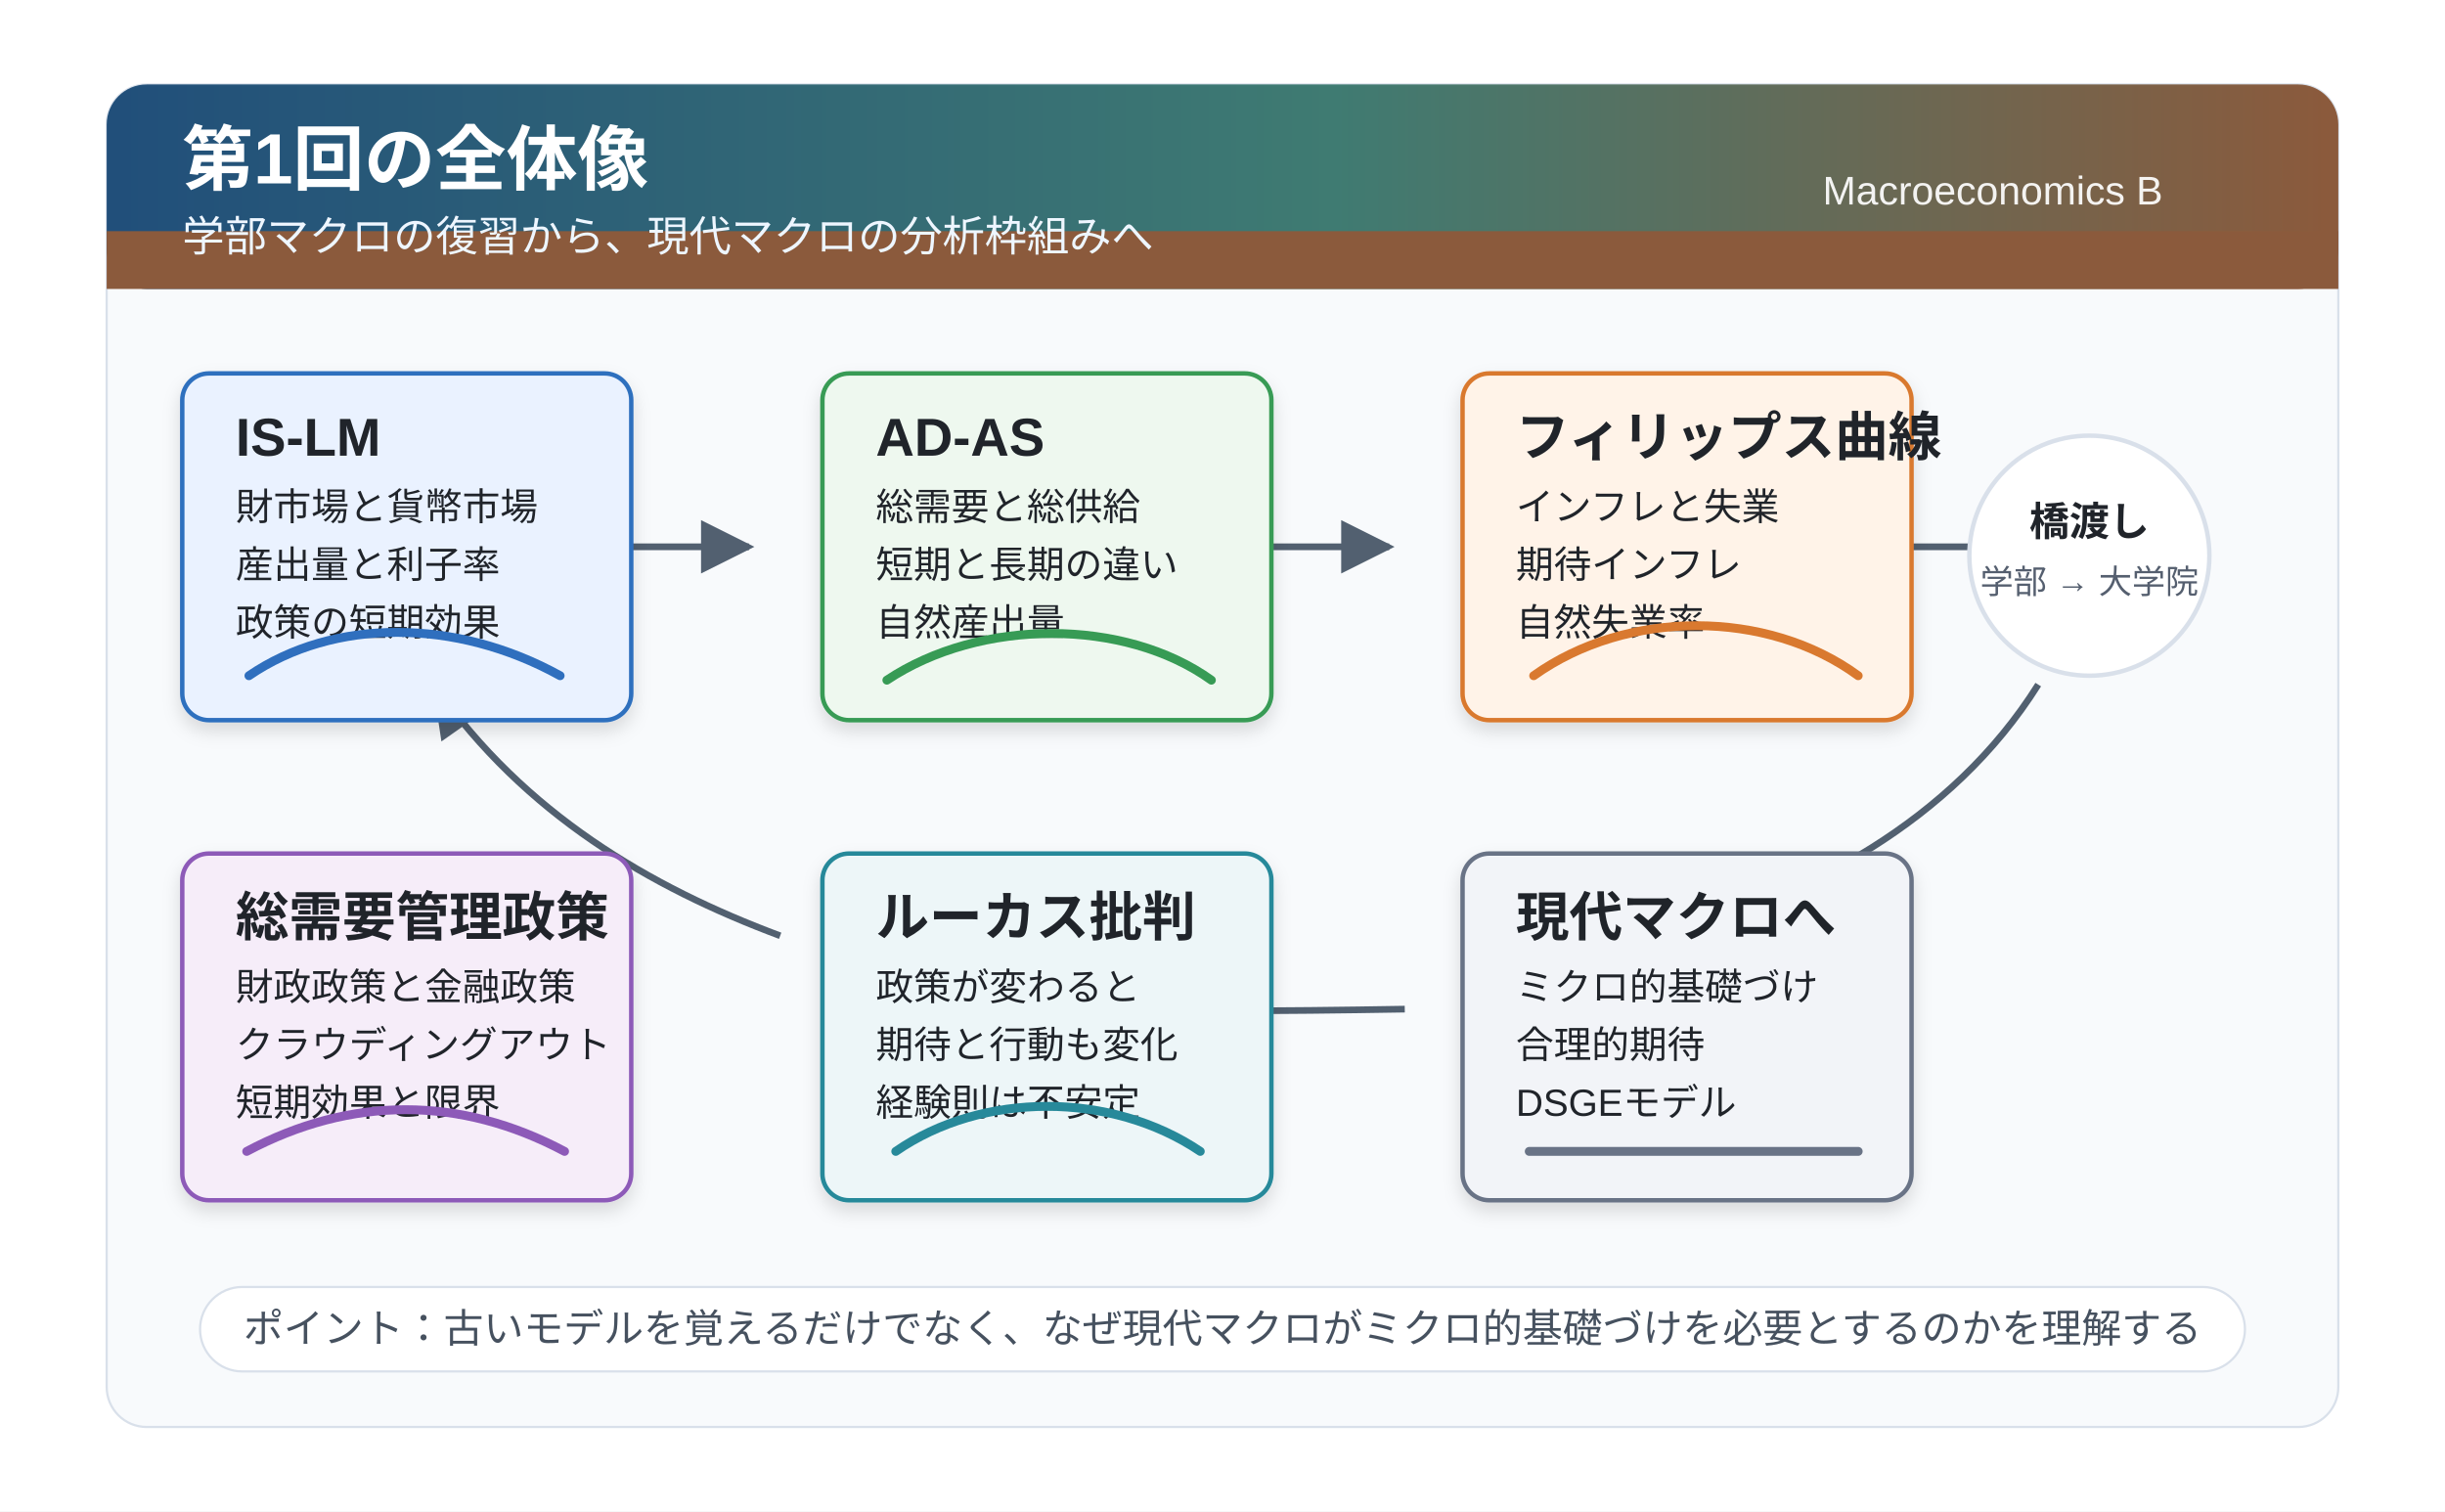
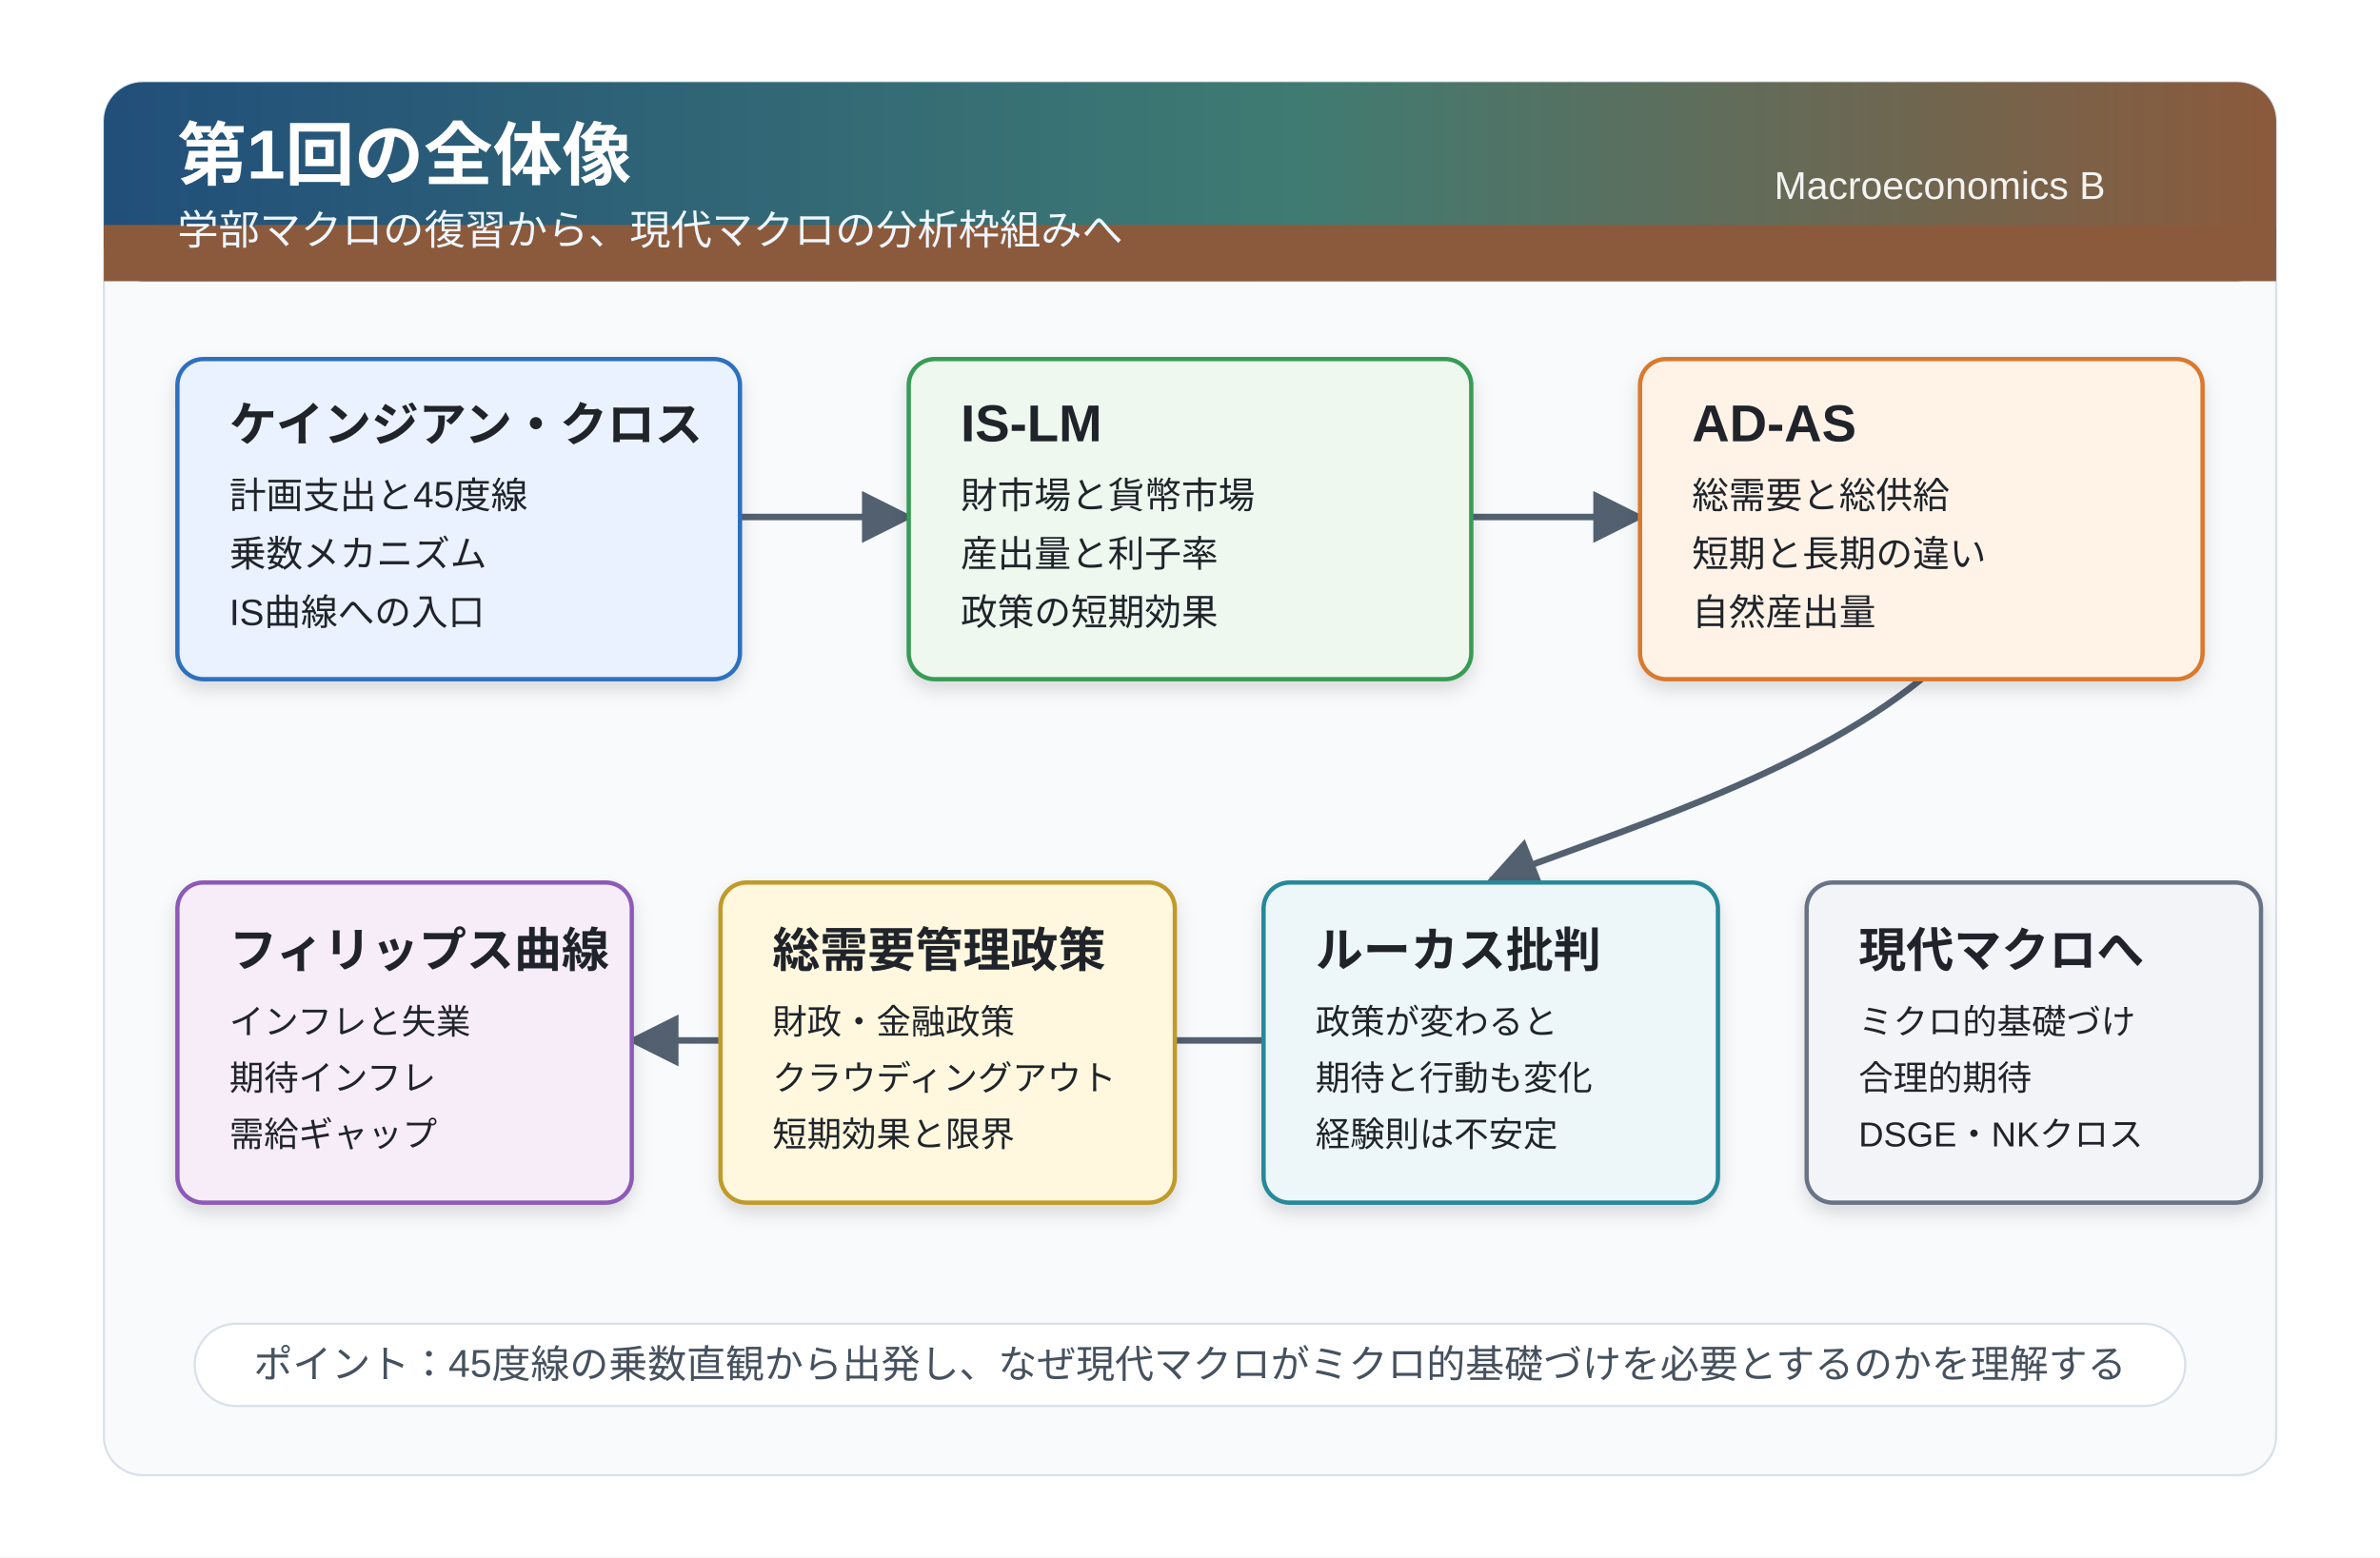
- <svg xmlns="http://www.w3.org/2000/svg" width="1100" height="680" viewBox="0 0 1100 680" role="img" aria-labelledby="title desc">
+ <svg xmlns="http://www.w3.org/2000/svg" width="1100" height="720" viewBox="0 0 1100 720" role="img" aria-labelledby="title desc">
  <defs>
    <marker id="arrow" viewBox="0 0 10 10" refX="9" refY="5" markerWidth="8" markerHeight="8" orient="auto">
      <path d="M 0 0 L 10 5 L 0 10 z" fill="#526070" />
    </marker>
    <filter id="shadow" x="-8%" y="-8%" width="116%" height="116%">
      <feDropShadow dx="0" dy="4" stdDeviation="4" flood-color="#000000" flood-opacity="0.13" />
    </filter>
    <linearGradient id="headerGrad" x1="0" x2="1" y1="0" y2="0">
      <stop offset="0%" stop-color="#214f7a" />
      <stop offset="55%" stop-color="#3f7b72" />
      <stop offset="100%" stop-color="#8b5a3c" />
    </linearGradient>
  </defs>
-   <rect width="1100" height="680" fill="#ffffff" />
-   <rect x="48" y="38" width="1004" height="604" rx="18" fill="#f8fafc" stroke="#d9e0ea" />
+   <rect width="1100" height="720" fill="#ffffff" />
+   <rect x="48" y="38" width="1004" height="644" rx="18" fill="#f8fafc" stroke="#d9e0ea" />
  <rect x="48" y="38" width="1004" height="92" rx="18" fill="url(#headerGrad)" />
  <rect x="48" y="104" width="1004" height="26" fill="#8b5a3c" />
  <g font-family="Arial, 'Hiragino Sans', 'Yu Gothic', sans-serif">
    <text x="82" y="83" font-size="32" font-weight="700" fill="#ffffff">第1回の全体像</text>
    <text x="82" y="113" font-size="19" fill="#eef6ff">学部マクロの復習から、現代マクロの分析枠組みへ</text>
    <text x="820" y="92" font-size="18" fill="#ffffff" opacity="0.92">Macroeconomics B</text>
  </g>
  <g stroke="#526070" stroke-width="3" fill="none" marker-end="url(#arrow)">
-     <path d="M 245 246 C 285 246 301 246 337 246" />
-     <path d="M 533 246 C 573 246 589 246 625 246" />
-     <path d="M 821 246 C 861 246 877 246 913 246" />
-     <path d="M 917 308 C 878 370 812 404 749 421" />
-     <path d="M 632 454 C 574 455 523 455 470 455" />
-     <path d="M 351 421 C 292 399 236 366 196 309" />
+     <path d="M 342 239 C 372 239 389 239 420 239" />
+     <path d="M 680 239 C 710 239 727 239 758 239" />
+     <path d="M 888 314 C 831 360 745 385 689 407" />
+     <path d="M 584 481 C 548 481 522 481 494 481" />
+     <path d="M 333 481 C 305 481 292 481 292 481" />
  </g>
  <g font-family="Arial, 'Hiragino Sans', 'Yu Gothic', sans-serif" filter="url(#shadow)">
-     <rect x="82" y="168" width="202" height="156" rx="12" fill="#eaf2ff" stroke="#2f6fbe" stroke-width="2" />
-     <rect x="370" y="168" width="202" height="156" rx="12" fill="#eef8ef" stroke="#379b55" stroke-width="2" />
-     <rect x="658" y="168" width="202" height="156" rx="12" fill="#fff3e8" stroke="#d9792f" stroke-width="2" />
-     <rect x="82" y="384" width="202" height="156" rx="12" fill="#f6edf9" stroke="#8d5ab8" stroke-width="2" />
-     <rect x="370" y="384" width="202" height="156" rx="12" fill="#edf6f8" stroke="#27899a" stroke-width="2" />
-     <rect x="658" y="384" width="202" height="156" rx="12" fill="#f2f4f8" stroke="#697386" stroke-width="2" />
+     <rect x="82" y="166" width="260" height="148" rx="12" fill="#eaf2ff" stroke="#2f6fbe" stroke-width="2" />
+     <rect x="420" y="166" width="260" height="148" rx="12" fill="#eef8ef" stroke="#379b55" stroke-width="2" />
+     <rect x="758" y="166" width="260" height="148" rx="12" fill="#fff3e8" stroke="#d9792f" stroke-width="2" />
+     <rect x="82" y="408" width="210" height="148" rx="12" fill="#f6edf9" stroke="#8d5ab8" stroke-width="2" />
+     <rect x="333" y="408" width="210" height="148" rx="12" fill="#fff8df" stroke="#c09a2c" stroke-width="2" />
+     <rect x="584" y="408" width="210" height="148" rx="12" fill="#edf6f8" stroke="#27899a" stroke-width="2" />
+     <rect x="835" y="408" width="210" height="148" rx="12" fill="#f2f4f8" stroke="#697386" stroke-width="2" />
+   </g>
+   <g font-family="Arial, 'Hiragino Sans', 'Yu Gothic', sans-serif" fill="#20242a">
+     <text x="106" y="204" font-size="22" font-weight="700">ケインジアン・クロス</text>
+     <text x="106" y="235" font-size="17">計画支出と45度線</text>
+     <text x="106" y="262" font-size="17">乗数メカニズム</text>
+     <text x="106" y="289" font-size="17">IS曲線への入口</text>
+     <text x="444" y="204" font-size="24" font-weight="700">IS-LM</text>
+     <text x="444" y="235" font-size="17">財市場と貨幣市場</text>
+     <text x="444" y="262" font-size="17">産出量と利子率</text>
+     <text x="444" y="289" font-size="17">政策の短期効果</text>
+     <text x="782" y="204" font-size="24" font-weight="700">AD-AS</text>
+     <text x="782" y="235" font-size="17">総需要と総供給</text>
+     <text x="782" y="262" font-size="17">短期と長期の違い</text>
+     <text x="782" y="289" font-size="17">自然産出量</text>
+     <text x="106" y="447" font-size="22" font-weight="700">フィリップス曲線</text>
+     <text x="106" y="478" font-size="16">インフレと失業</text>
+     <text x="106" y="504" font-size="16">期待インフレ</text>
+     <text x="106" y="530" font-size="16">需給ギャップ</text>
+     <text x="357" y="447" font-size="22" font-weight="700">総需要管理政策</text>
+     <text x="357" y="478" font-size="16">財政・金融政策</text>
+     <text x="357" y="504" font-size="16">クラウディングアウト</text>
+     <text x="357" y="530" font-size="16">短期効果と限界</text>
+     <text x="608" y="447" font-size="22" font-weight="700">ルーカス批判</text>
+     <text x="608" y="478" font-size="16">政策が変わると</text>
+     <text x="608" y="504" font-size="16">期待と行動も変化</text>
+     <text x="608" y="530" font-size="16">経験則は不安定</text>
+     <text x="859" y="447" font-size="22" font-weight="700">現代マクロへ</text>
+     <text x="859" y="478" font-size="16">ミクロ的基礎づけ</text>
+     <text x="859" y="504" font-size="16">合理的期待</text>
+     <text x="859" y="530" font-size="16">DSGE・NKクロス</text>
  </g>
  <g font-family="Arial, 'Hiragino Sans', 'Yu Gothic', sans-serif">
-     <g fill="#20242a">
-       <text x="106" y="205" font-size="24" font-weight="700">IS-LM</text>
-       <text x="106" y="234" font-size="17">財市場と貨幣市場</text>
-       <text x="106" y="260" font-size="17">産出量と利子率</text>
-       <text x="106" y="286" font-size="17">政策の短期効果</text>
-       <text x="394" y="205" font-size="24" font-weight="700">AD-AS</text>
-       <text x="394" y="234" font-size="17">総需要と総供給</text>
-       <text x="394" y="260" font-size="17">短期と長期の違い</text>
-       <text x="394" y="286" font-size="17">自然産出量</text>
-       <text x="682" y="205" font-size="24" font-weight="700">フィリップス曲線</text>
-       <text x="682" y="234" font-size="17">インフレと失業</text>
-       <text x="682" y="260" font-size="17">期待インフレ</text>
-       <text x="682" y="286" font-size="17">自然失業率</text>
-       <text x="106" y="421" font-size="24" font-weight="700">総需要管理政策</text>
-       <text x="106" y="450" font-size="17">財政政策と金融政策</text>
-       <text x="106" y="476" font-size="17">クラウディングアウト</text>
-       <text x="106" y="502" font-size="17">短期効果と限界</text>
-       <text x="394" y="421" font-size="24" font-weight="700">ルーカス批判</text>
-       <text x="394" y="450" font-size="17">政策が変わると</text>
-       <text x="394" y="476" font-size="17">期待と行動も変化</text>
-       <text x="394" y="502" font-size="17">経験則は不安定</text>
-       <text x="682" y="421" font-size="24" font-weight="700">現代マクロへ</text>
-       <text x="682" y="450" font-size="17">ミクロ的基礎づけ</text>
-       <text x="682" y="476" font-size="17">合理的期待</text>
-       <text x="682" y="502" font-size="17">DSGEモデル</text>
-     </g>
-     <g fill="none" stroke-linecap="round">
-       <path d="M 112 304 C 150 278 205 278 252 304" stroke="#2f6fbe" stroke-width="4" />
-       <path d="M 399 306 C 441 278 506 278 545 306" stroke="#379b55" stroke-width="4" />
-       <path d="M 690 304 C 732 274 795 274 836 304" stroke="#d9792f" stroke-width="4" />
-       <path d="M 111 518 C 158 493 207 493 254 518" stroke="#8d5ab8" stroke-width="4" />
-       <path d="M 403 518 C 442 491 500 491 540 518" stroke="#27899a" stroke-width="4" />
-       <path d="M 688 518 L 836 518" stroke="#697386" stroke-width="4" />
-     </g>
-     <g>
-       <circle cx="940" cy="250" r="54" fill="#ffffff" stroke="#d9e0ea" stroke-width="2" />
-       <text x="940" y="241" font-size="18" font-weight="700" fill="#20242a" text-anchor="middle">橋渡し</text>
-       <text x="940" y="267" font-size="15" fill="#555f6f" text-anchor="middle">学部 → 大学院</text>
-     </g>
-     <rect x="90" y="579" width="920" height="38" rx="19" fill="#ffffff" stroke="#d9e0ea" />
-     <text x="550" y="604" font-size="18" fill="#46515f" text-anchor="middle">ポイント：古いモデルを覚えるだけでなく、なぜ現代マクロがミクロ的基礎づけを必要とするのかを理解する</text>
+     <rect x="90" y="612" width="920" height="38" rx="19" fill="#ffffff" stroke="#d9e0ea" />
+     <text x="550" y="637" font-size="18" fill="#46515f" text-anchor="middle">ポイント：45度線の乗数直観から出発し、なぜ現代マクロがミクロ的基礎づけを必要とするのかを理解する</text>
  </g>
</svg>
